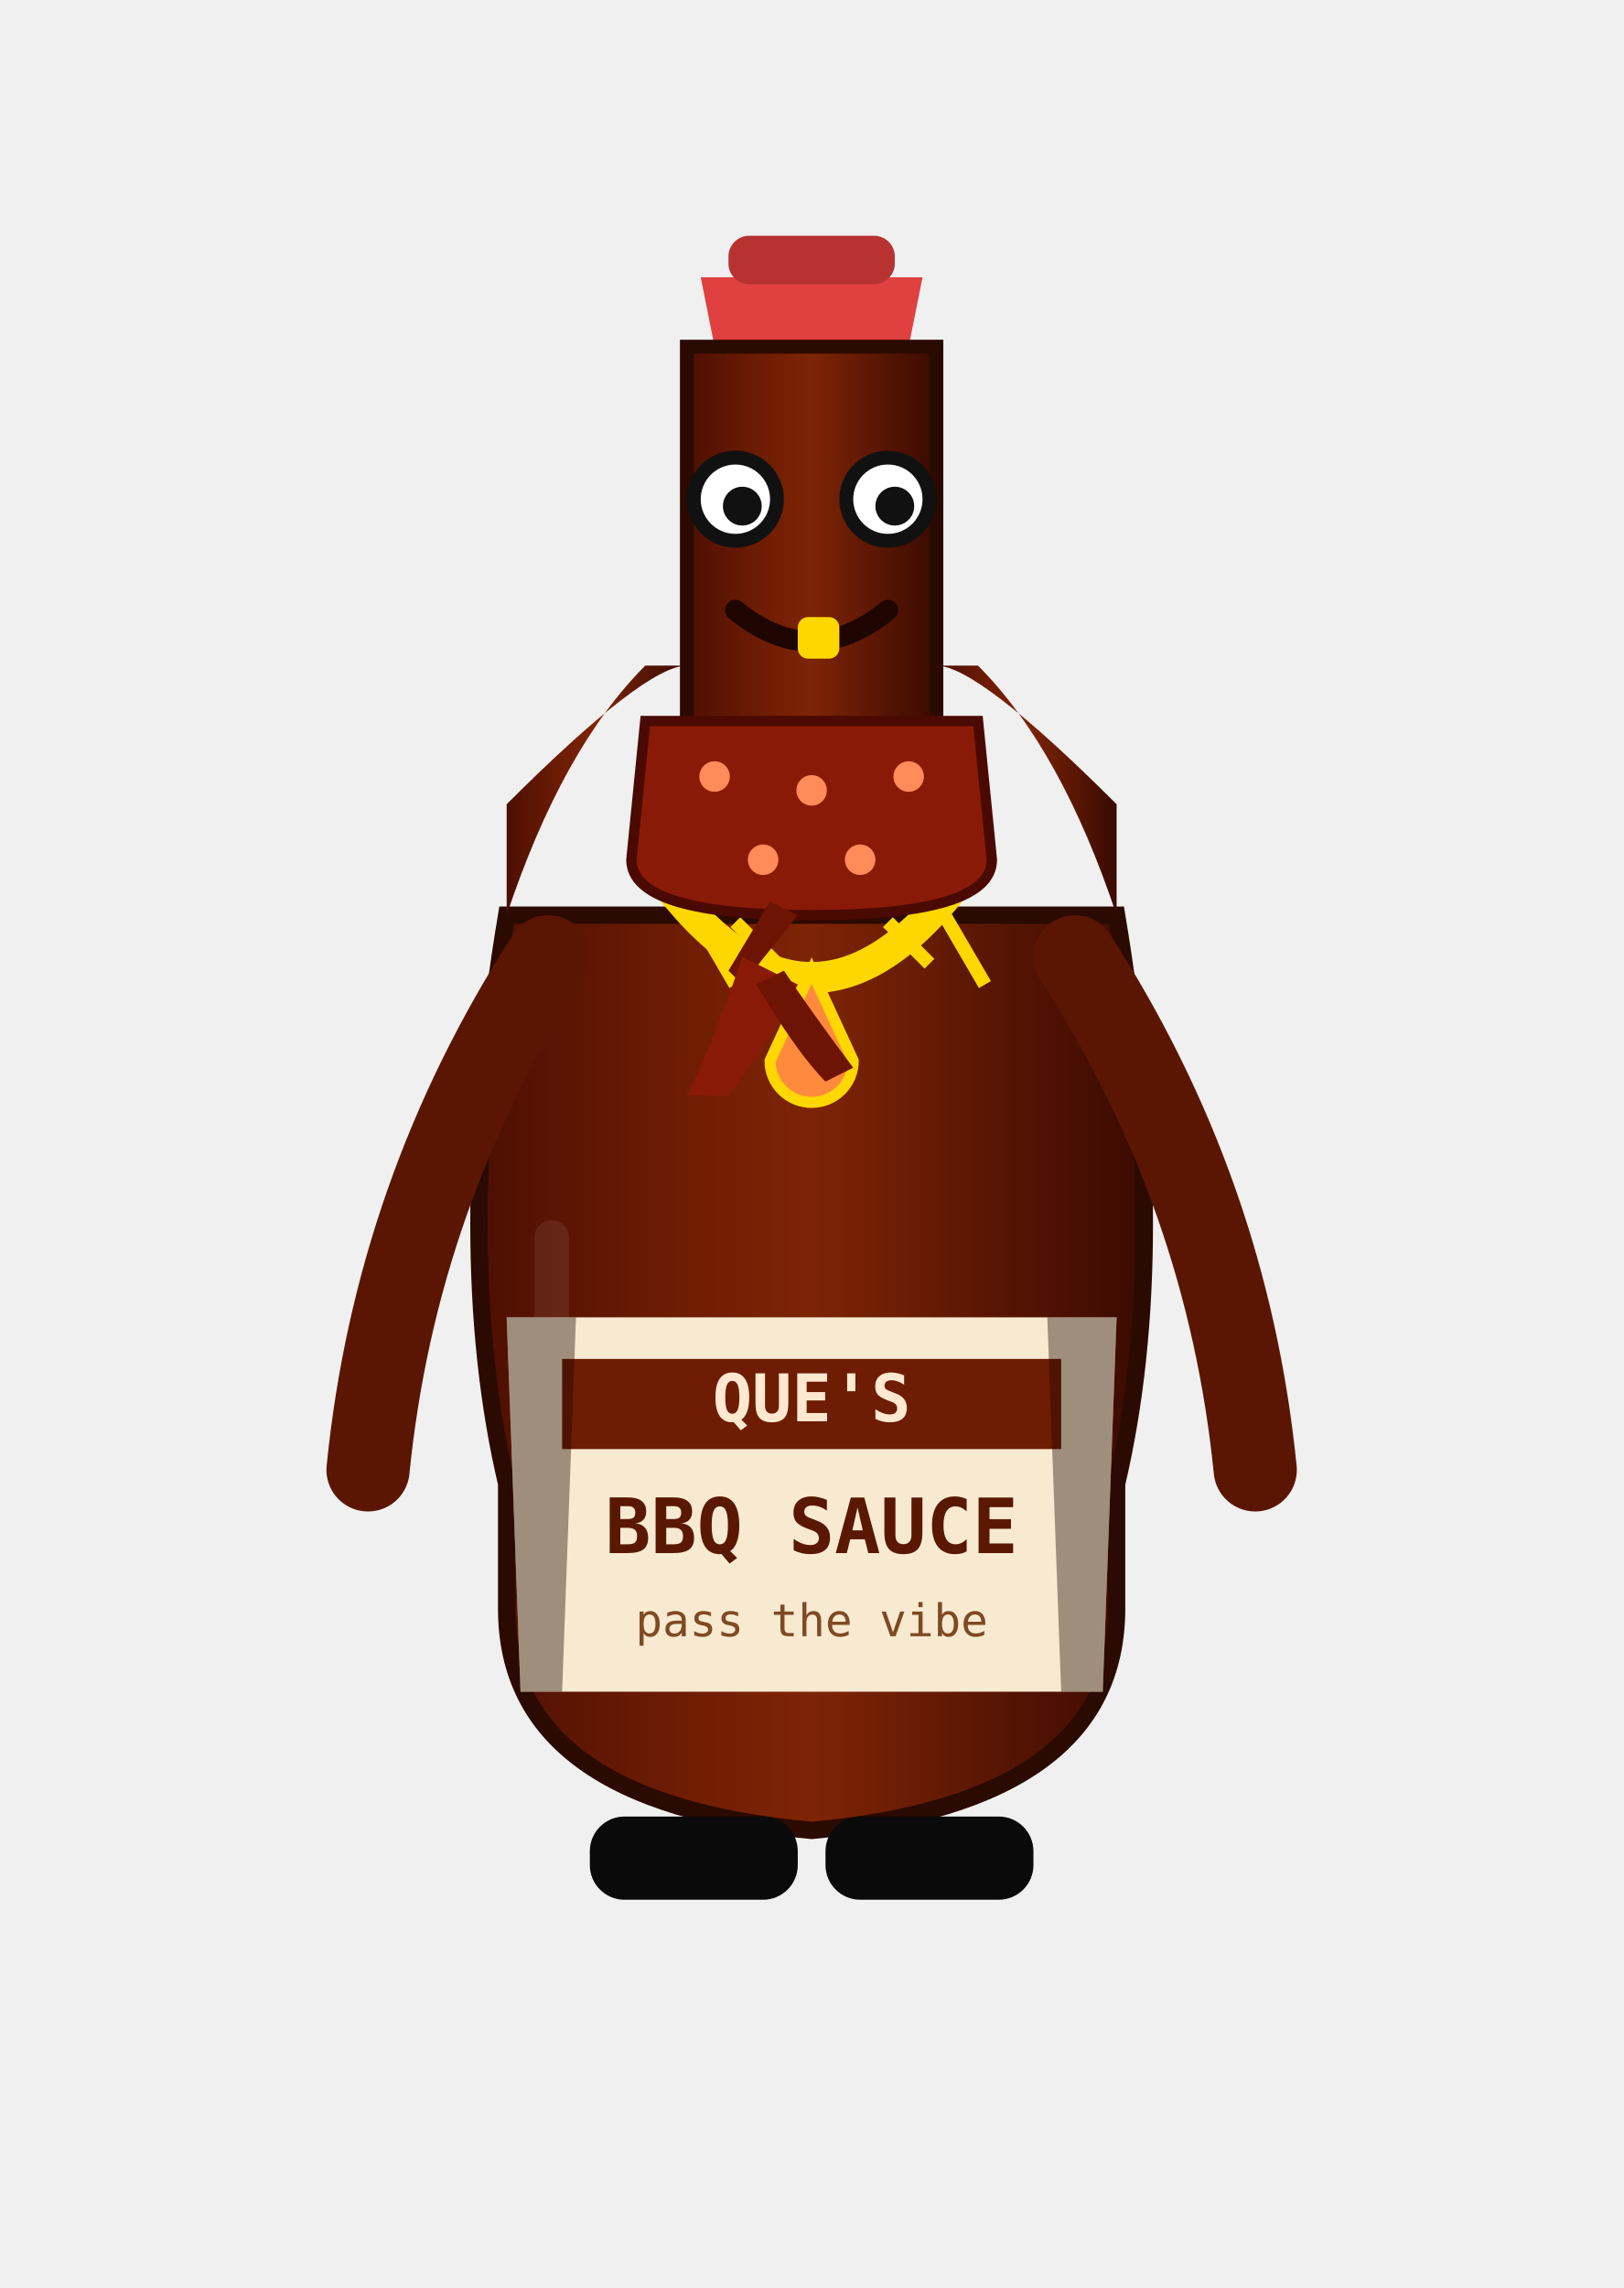
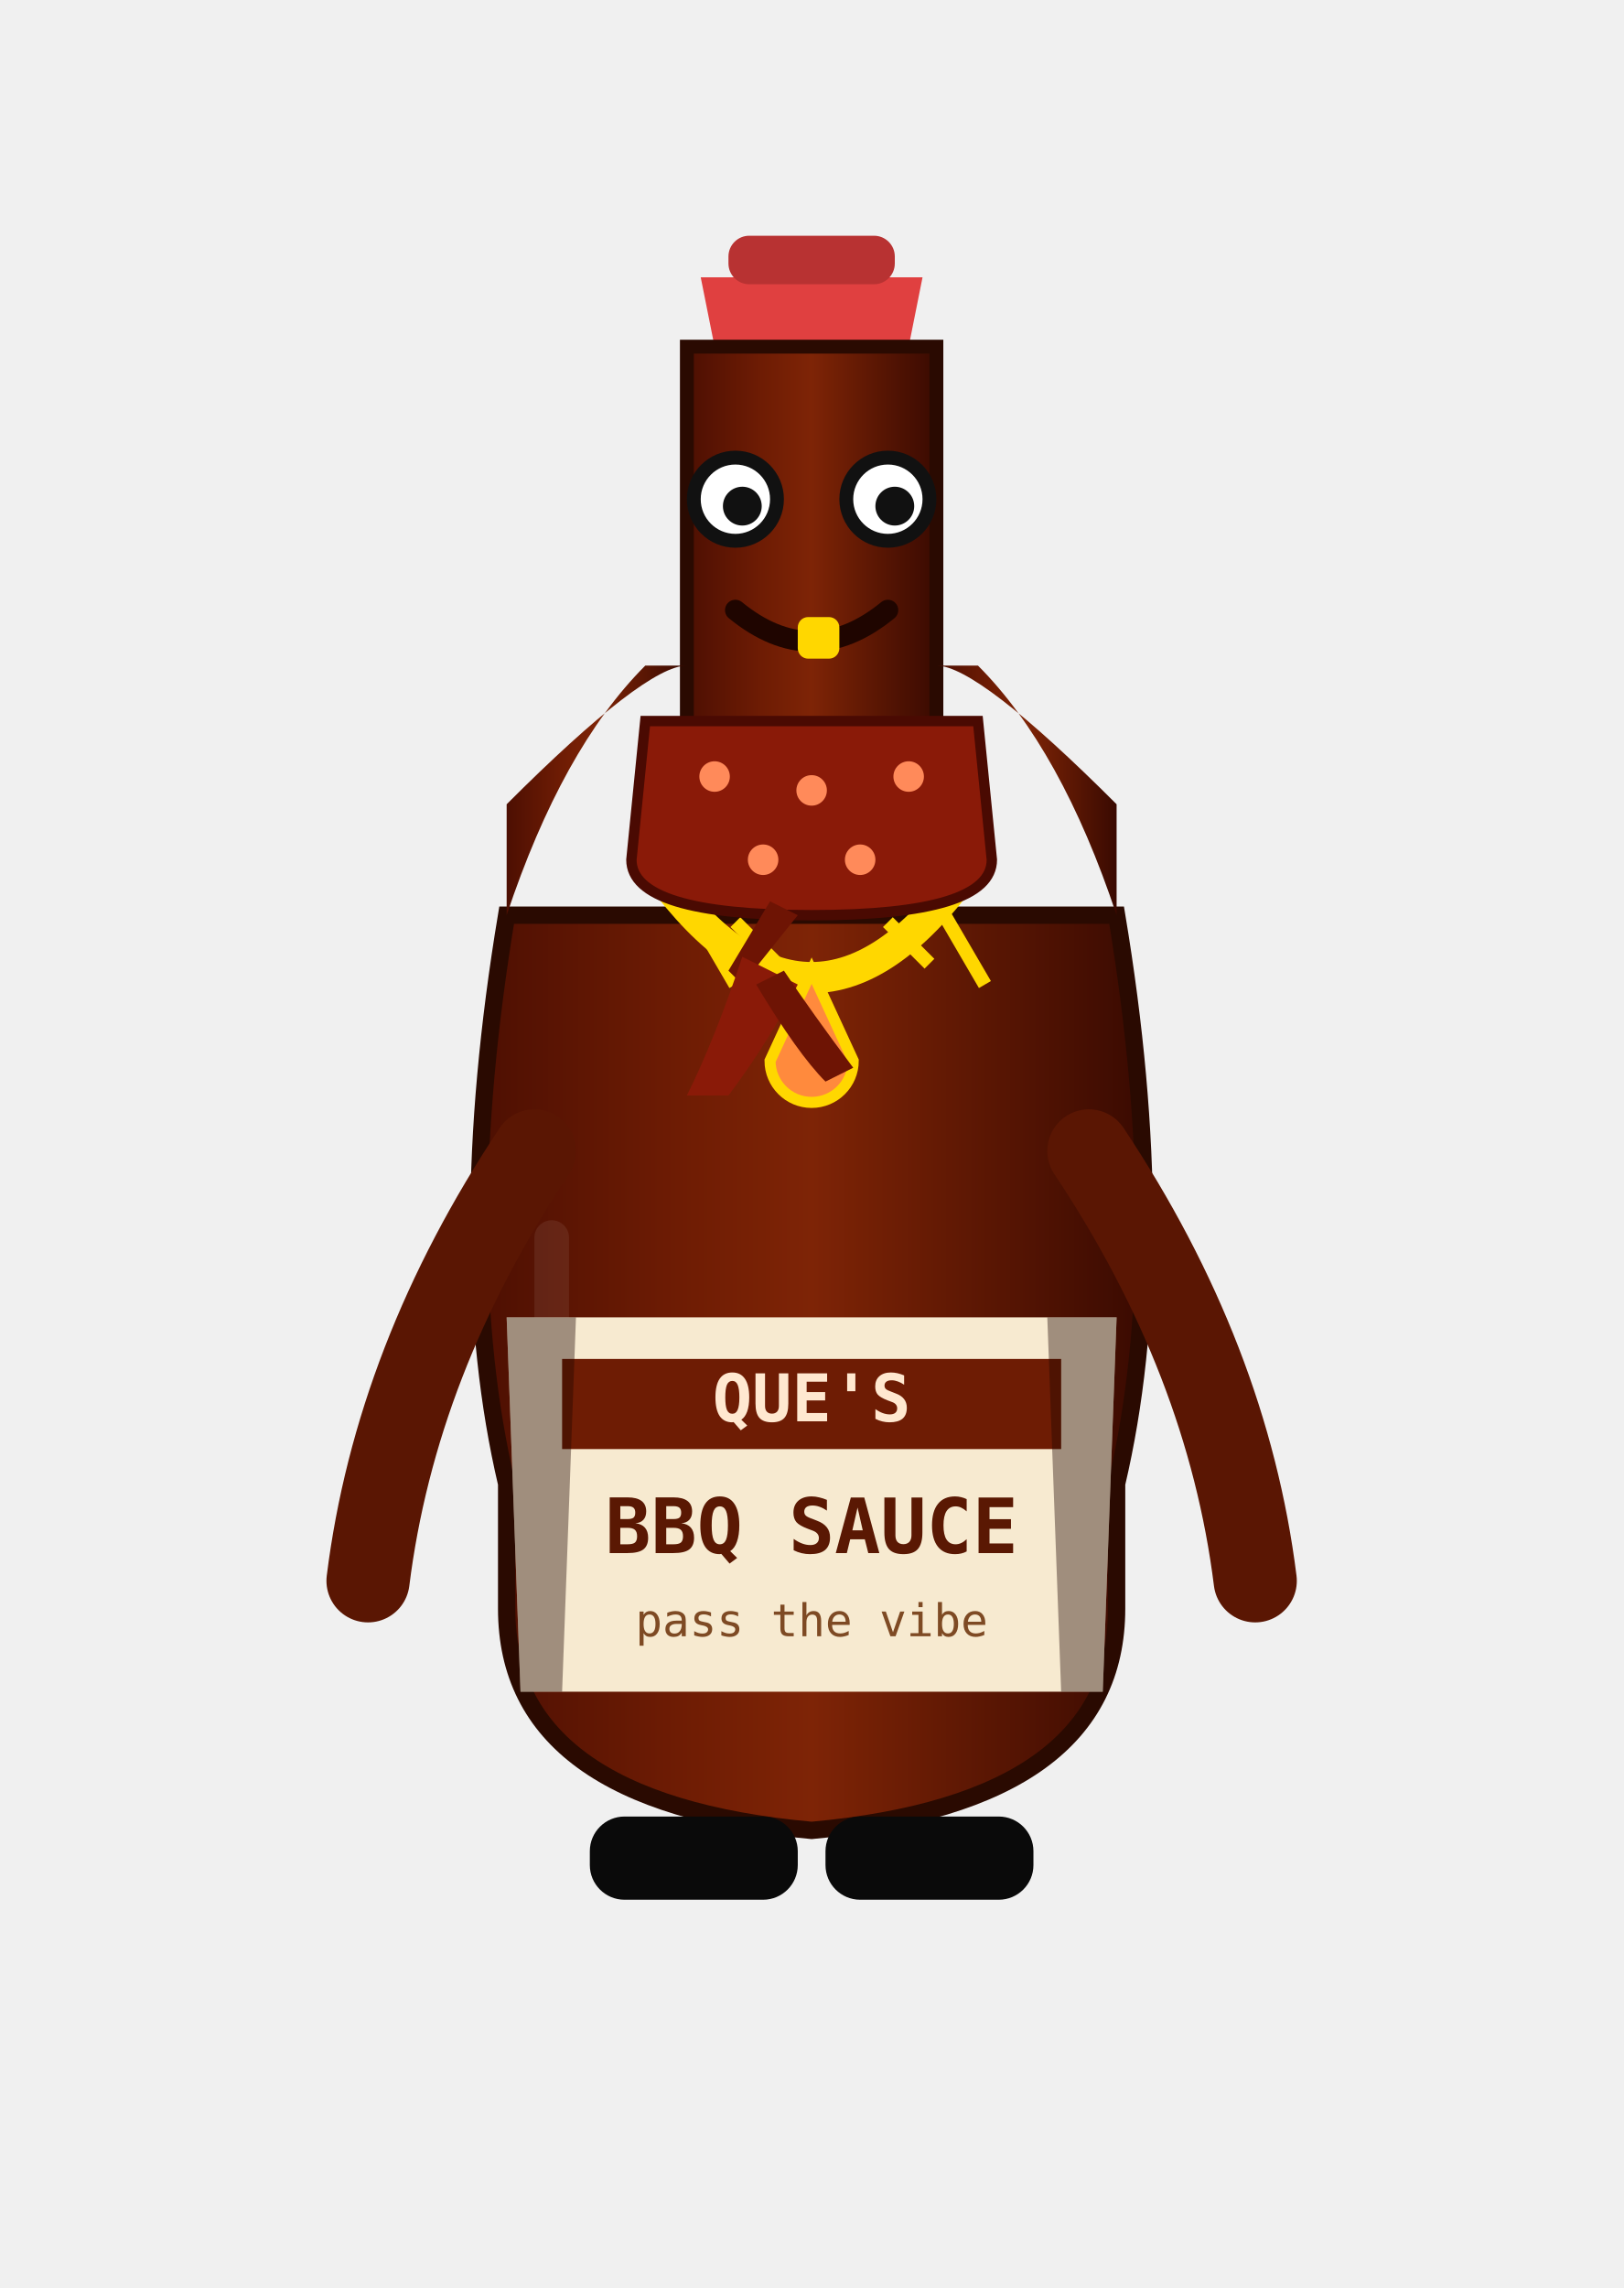
<svg xmlns="http://www.w3.org/2000/svg" id="queSvg" viewBox="0 0 220 330" width="220" height="310">
  <defs>
    <linearGradient id="queBody" x1="0" y1="0" x2="1" y2="0">
      <stop offset="0" stop-color="#4d0f02" />
      <stop offset="0.3" stop-color="#6e1c04" />
      <stop offset="0.5" stop-color="#7e2406" />
      <stop offset="1" stop-color="#3a0a01" />
    </linearGradient>
  </defs>
  <path d="M94 40 L126 40 L124 50 L96 50 Z" fill="#e04040" />
  <rect x="98" y="34" width="24" height="7" rx="3" fill="#b83232" />
  <rect x="92" y="50" width="36" height="64" fill="url(#queBody)" stroke="#2a0a01" stroke-width="2" />
  <path d="M66 132 Q58 180 66 214 L66 232 Q66 260 110 264 Q154 260 154 232 L154 214 Q162 180 154 132 Z" fill="url(#queBody)" stroke="#2a0a01" stroke-width="2.5" />
  <path d="M86 96 Q74 108 66 132 L66 116 Q86 96 92 96 Z" fill="url(#queBody)" />
  <path d="M134 96 Q146 108 154 132 L154 116 Q134 96 128 96 Z" fill="url(#queBody)" />
  <rect x="70" y="176" width="5" height="60" rx="2.5" fill="#ffffff12" />
  <g id="queEyes">
    <circle cx="99" cy="72" r="6" fill="#fff" stroke="#111" stroke-width="2" />
    <circle cx="121" cy="72" r="6" fill="#fff" stroke="#111" stroke-width="2" />
    <circle cx="100" cy="73" r="2.8" fill="#111" />
    <circle cx="122" cy="73" r="2.8" fill="#111" />
  </g>
  <g id="queMouth">
    <path d="M99 88 Q110 97 121 88" stroke="#1f0500" stroke-width="3" fill="none" stroke-linecap="round" />
    <rect x="108" y="89" width="6" height="6" rx="1.5" fill="#ffd700" />
  </g>
  <g id="queChain">
    <path d="M88 126 Q110 156 132 126" stroke="#ffd700" stroke-width="4.5" fill="none" />
    <path d="M92 130 L99 142 M99 133 L105 139 M121 133 L127 139 M128 130 L135 142" stroke="#ffd700" stroke-width="2" />
    <path d="M110 140 l-6 13 a6 6 0 0 0 12 0 Z" fill="#ff8a3d" stroke="#ffd700" stroke-width="1.6" />
  </g>
  <g id="queBandana">
    <path d="M86 104 L134 104 L136 124 Q136 132 110 132 Q84 132 84 124 Z" fill="#8a1a08" stroke="#4a0a02" stroke-width="1.5" />
    <circle cx="96" cy="112" r="2.2" fill="#ff8a5a" />
    <circle cx="110" cy="114" r="2.2" fill="#ff8a5a" />
    <circle cx="124" cy="112" r="2.2" fill="#ff8a5a" />
    <circle cx="103" cy="124" r="2.2" fill="#ff8a5a" />
    <circle cx="117" cy="124" r="2.2" fill="#ff8a5a" />
    <path d="M104 130 L98 140 L100 142 L108 132 Z" fill="#6e1404" />
    <path d="M100 138 Q96 150 92 158 L98 158 Q104 150 108 142 Z" fill="#8a1a08" />
    <path d="M102 142 Q108 152 112 156 L116 154 Q110 146 106 140 Z" fill="#6e1404" />
  </g>
  <g id="queArmL">
-     <path d="M72 138 Q50 172 46 212" stroke="#5a1603" stroke-width="12" stroke-linecap="round" fill="none" />
+     <path d="M70 166 Q50 196 46 228" stroke="#5a1603" stroke-width="12" stroke-linecap="round" fill="none" />
  </g>
  <g id="queArmR">
-     <path d="M148 138 Q170 172 174 212" stroke="#5a1603" stroke-width="12" stroke-linecap="round" fill="none" />
+     <path d="M150 166 Q170 196 174 228" stroke="#5a1603" stroke-width="12" stroke-linecap="round" fill="none" />
  </g>
  <g id="queLabelWrap">
    <path d="M66 190 L154 190 L152 244 L68 244 Z" fill="#f7ead0" />
    <rect x="74" y="196" width="72" height="13" fill="#6e1c04" />
    <text x="110" y="205" text-anchor="middle" font-family="monospace" font-size="9.5" font-weight="bold" fill="#ffe8d0">QUE'S</text>
    <text x="110" y="224" text-anchor="middle" font-family="monospace" font-size="11" font-weight="bold" fill="#5a1803">BBQ SAUCE</text>
    <text x="110" y="236" text-anchor="middle" font-family="monospace" font-size="6.5" fill="#7e4a24">pass the vibe</text>
    <path d="M66 190 L76 190 L74 244 L68 244 Z" fill="#1f0500" opacity=".4" />
    <path d="M144 190 L154 190 L152 244 L146 244 Z" fill="#1f0500" opacity=".4" />
  </g>
  <rect x="78" y="262" width="30" height="12" rx="5" fill="#0a0a0a" />
  <rect x="112" y="262" width="30" height="12" rx="5" fill="#0a0a0a" />
</svg>
